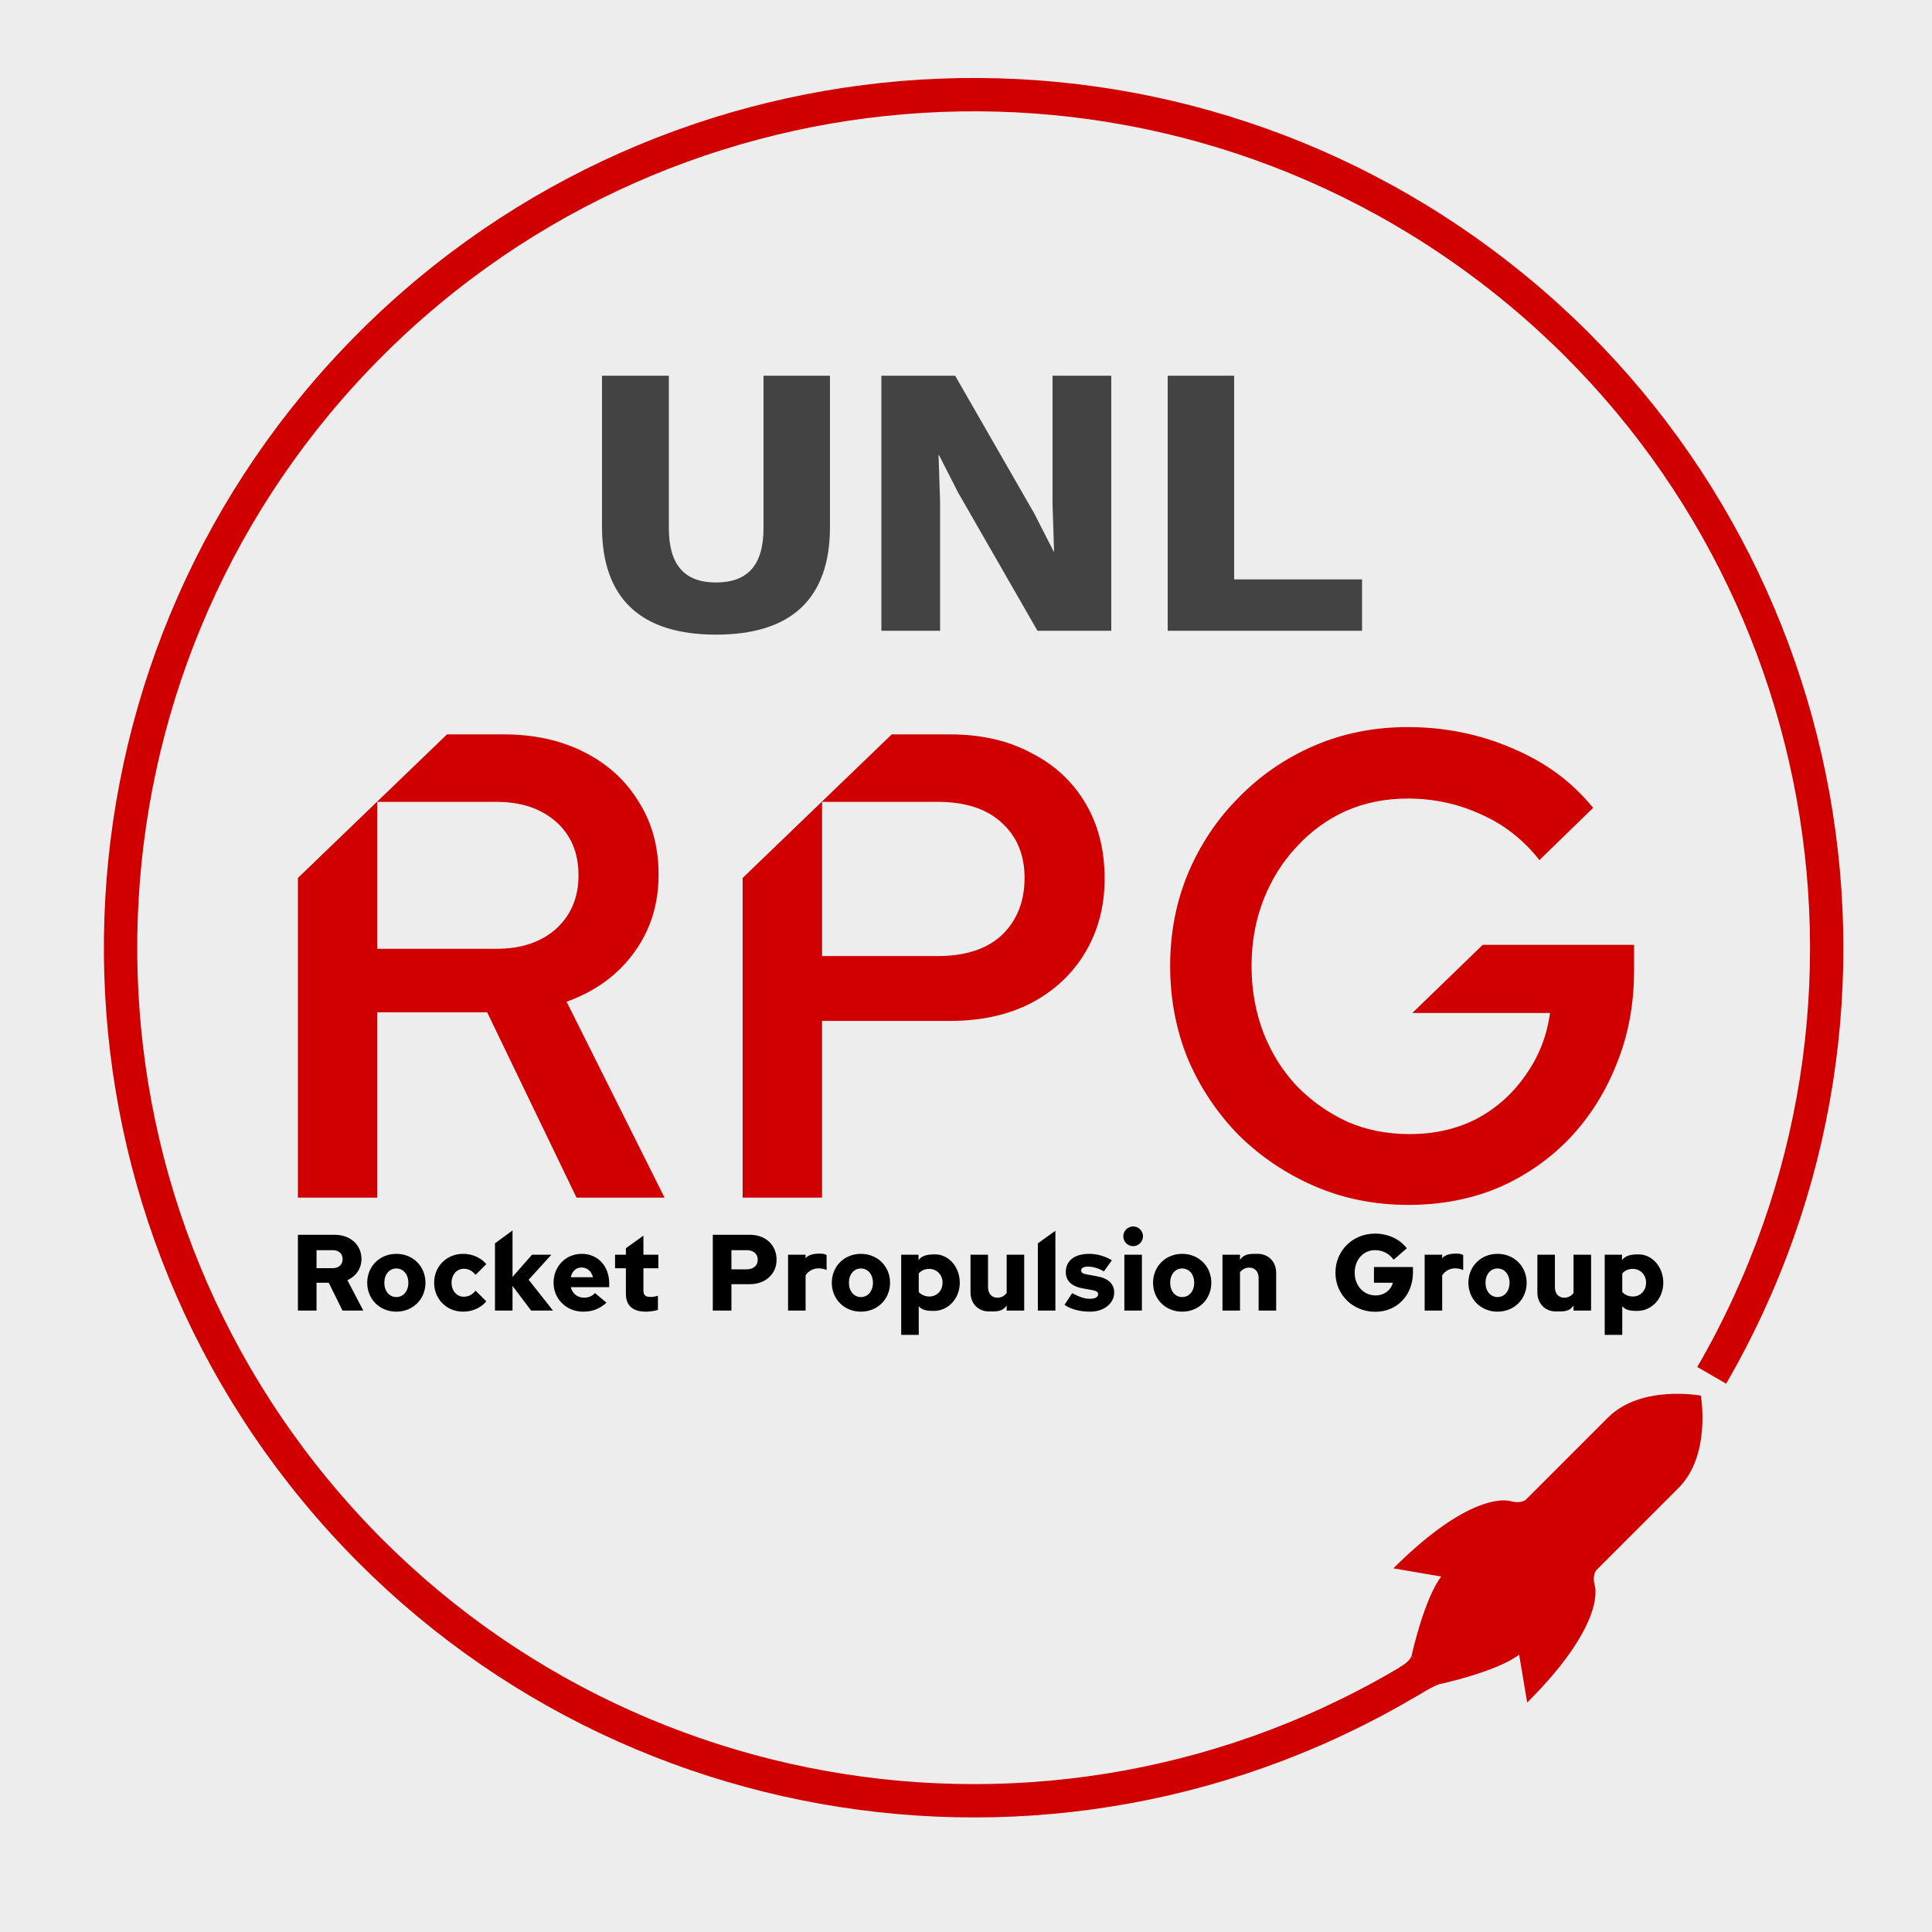
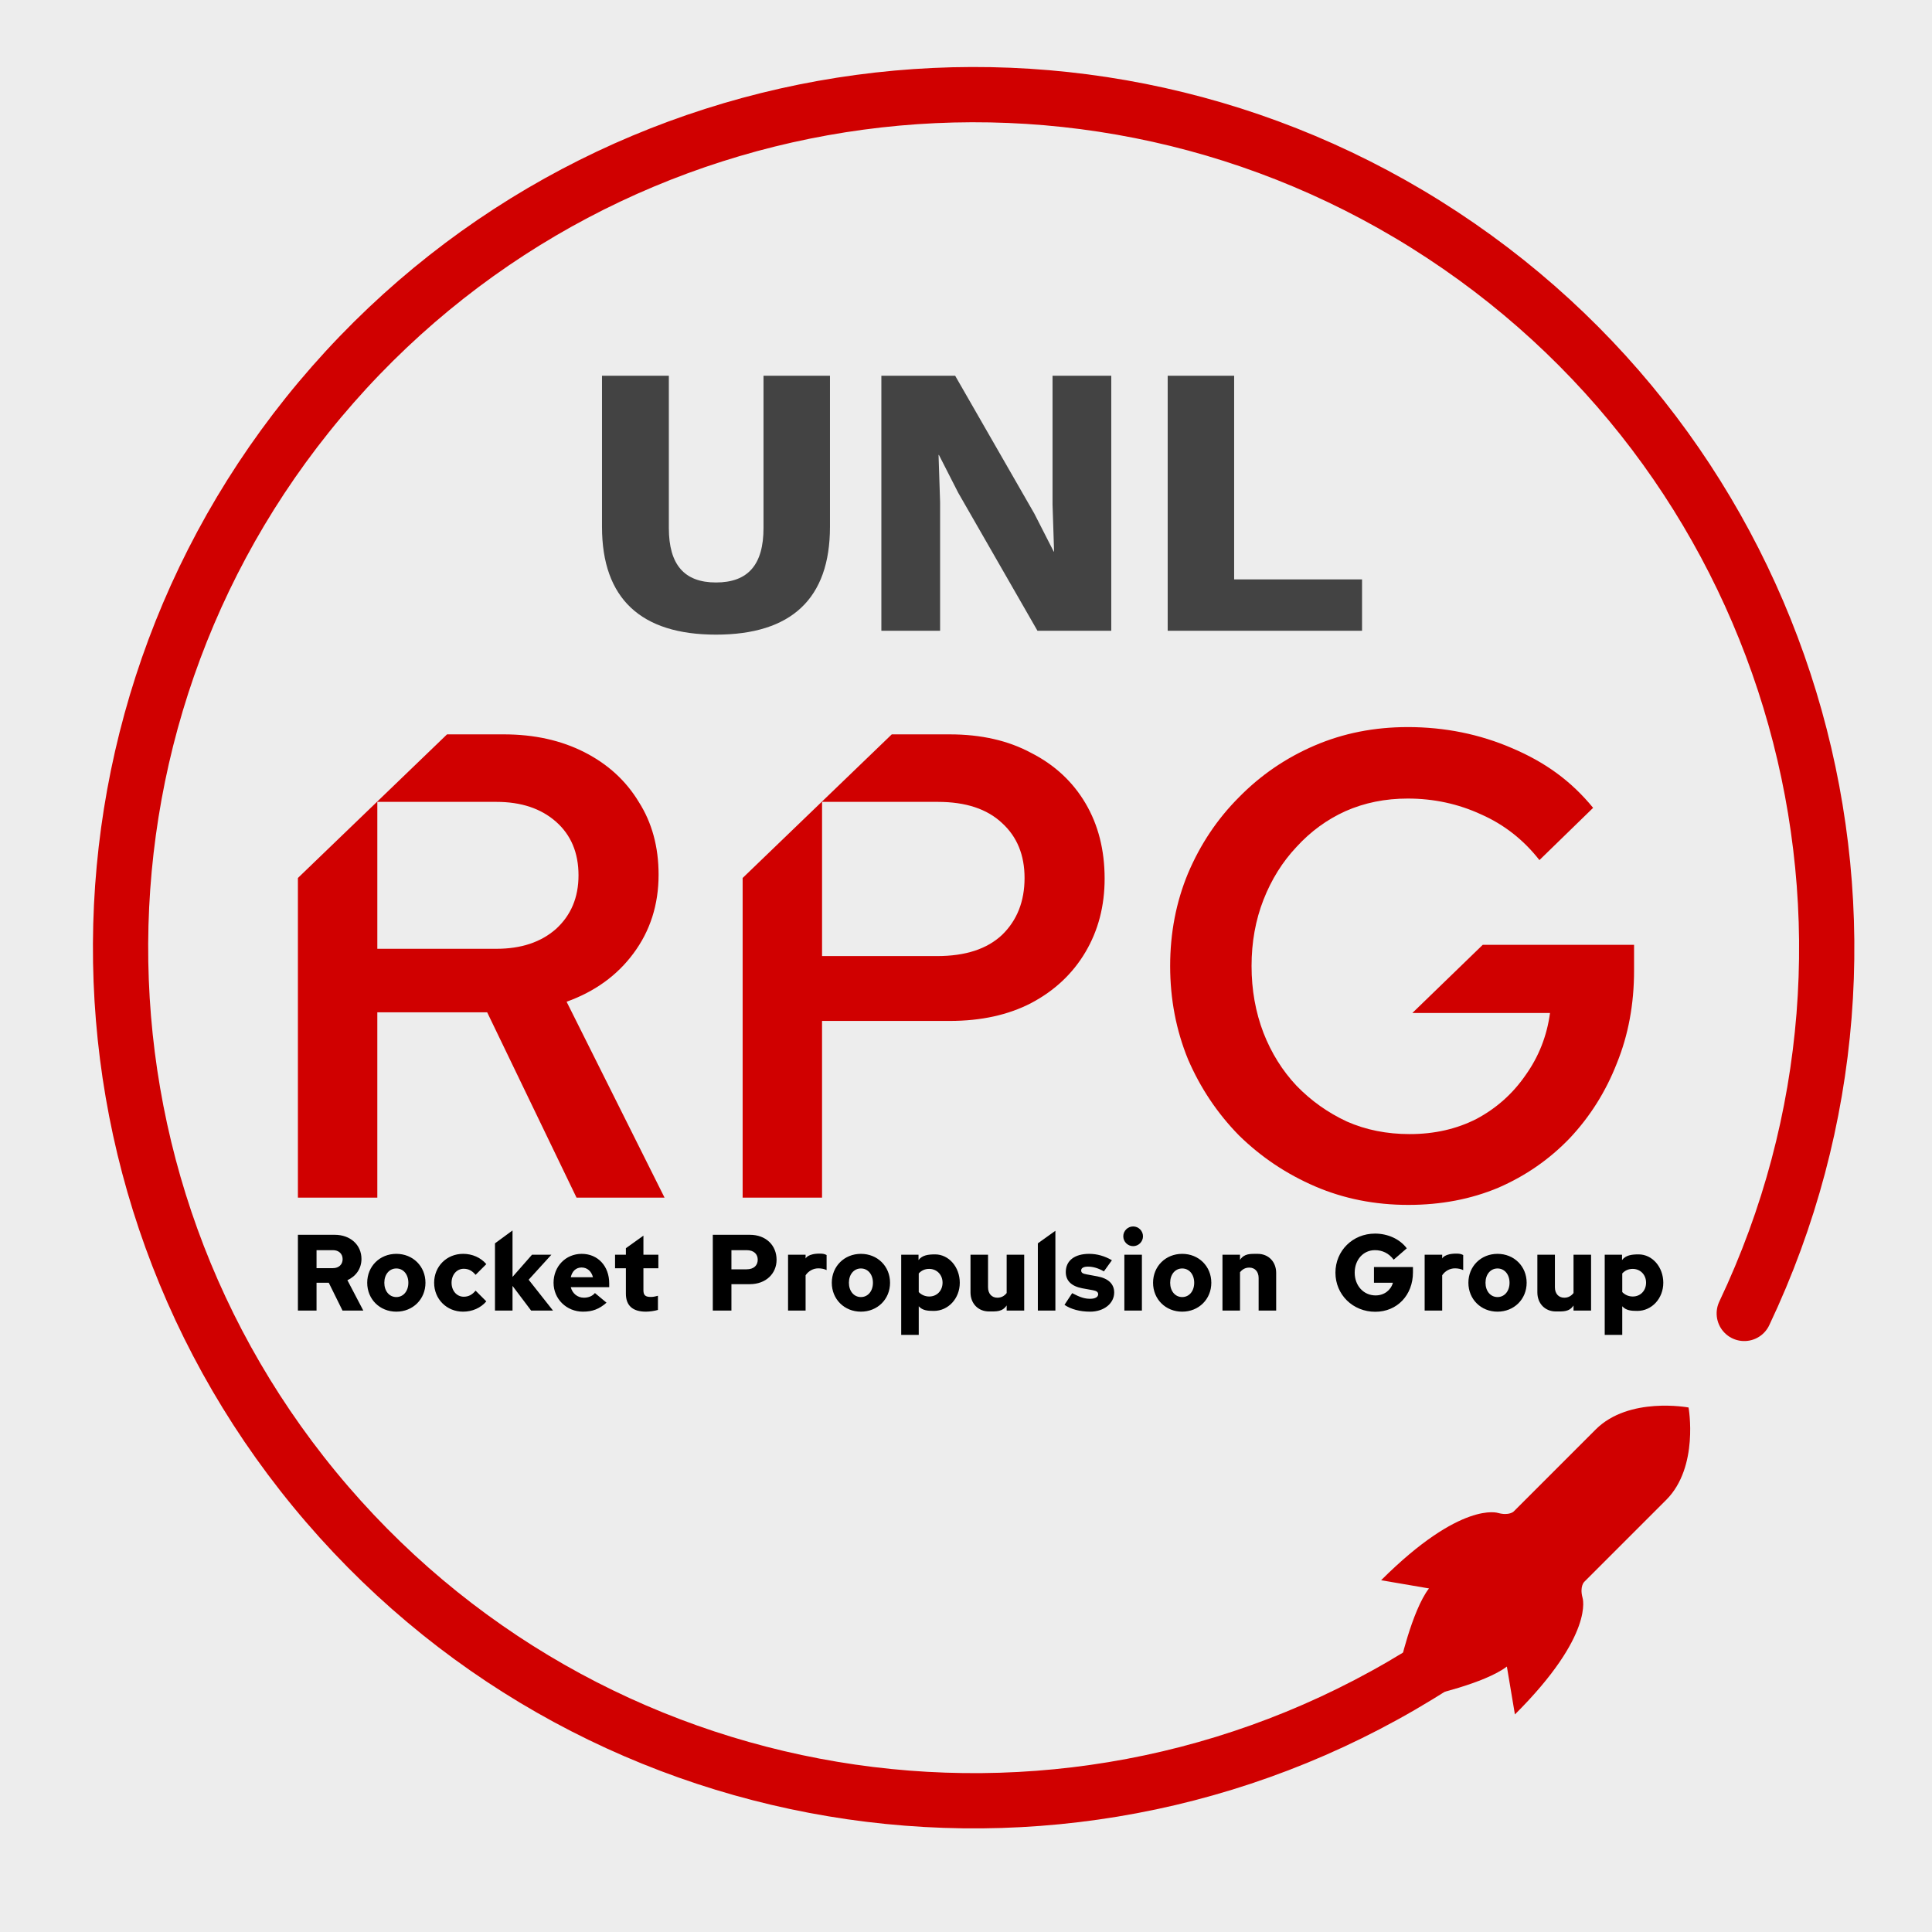
<svg xmlns="http://www.w3.org/2000/svg" width="900" height="900" viewBox="0 0 238.125 238.125" version="1.1" id="svg1">
  <defs id="defs1" />
  <g id="layer1" transform="translate(20.90209,-29.63333)">
    <rect style="fill:#ededed;fill-opacity:1;stroke-width:0.496" id="rect6-0" width="238.125" height="238.125" x="-20.902" y="29.633" />
    <g id="g1">
-       <path style="fill:none;fill-opacity:1;stroke:#d00000;stroke-width:4.11;stroke-linecap:butt;stroke-linejoin:round;stroke-dasharray:none;stroke-opacity:1" id="path14-7" d="M 276.459,55.331 A 105.14,105.14 0 0 1 163.858,137.9 105.14,105.14 0 0 1 68.563,35.843 105.14,105.14 0 0 1 158.647,-70.842 105.14,105.14 0 0 1 275.228,6.007" transform="rotate(45.08517)" />
-       <path id="rect12-6-1-3" style="display:inline;fill:#d00000;fill-opacity:1;stroke-width:6.391;stroke-linejoin:round" d="m 188.731,201.647 c 0,0 -7.351,-1.387 -11.441,2.704 l -10.115,10.115 c 0,0 -0.553,0.547 -1.912,0.183 0,0 -4.535,-1.573 -14.426,8.289 l 5.899,1.008 c -2.126,2.763 -3.656,9.757 -3.656,9.757 l 3.49,3.5 c 0,0 6.999,-1.509 9.768,-3.627 l 0.99,5.902 c 9.891,-9.862 8.332,-14.401 8.332,-14.401 -0.365,-1.361 0.2,-1.925 0.2,-1.925 l 10.115,-10.115 c 4.069,-4.069 2.756,-11.389 2.756,-11.389 z" />
-       <path style="fill:#d00000;stroke-width:0.265" d="m 151.567,235.167 c 1.453,-0.851 1.512,-1.465 1.512,-1.465 l 3.49,3.5 c 0,0 -0.743,0.155 -3.135,1.637 z" id="path1" />
+       <path style="fill:none;fill-opacity:1;stroke:#d00000;stroke-width:6.81;stroke-linecap:round;stroke-linejoin:bevel;stroke-dasharray:none;stroke-opacity:1" id="path14-7" d="M 276.459,55.331 A 105.14,105.14 0 0 1 166.006,138.079 105.14,105.14 0 0 1 68.759,40.149 105.14,105.14 0 0 1 152.28,-69.722 105.14,105.14 0 0 1 272.658,-2.22" transform="rotate(45.08517)" />
+       <path id="rect12-6-1-3" style="display:inline;fill:#d00000;fill-opacity:1;stroke-width:6.391;stroke-linejoin:round" d="m 187.218,203.112 c 0,0 -7.351,-1.387 -11.441,2.704 l -10.115,10.115 c 0,0 -0.553,0.547 -1.912,0.183 0,0 -4.535,-1.573 -14.426,8.289 l 5.899,1.008 c -2.126,2.763 -3.656,9.757 -3.656,9.757 l 3.49,3.5 c 0,0 6.999,-1.509 9.768,-3.627 l 0.99,5.902 c 9.891,-9.862 8.332,-14.401 8.332,-14.401 -0.365,-1.361 0.2,-1.925 0.2,-1.925 l 10.115,-10.115 c 4.069,-4.069 2.756,-11.389 2.756,-11.389 z" />
    </g>
    <path id="path1-3-2" style="font-weight:bold;font-size:23.181px;font-family:'Red Hat Text';-inkscape-font-specification:'Red Hat Text Bold';stroke-width:0.417" d="m 94.351,184.241 c -0.827,0 -1.588,0.087 -2.042,0.701 v -0.661 h -2.135 v 9.882 h 2.162 v -3.528 c 0.454,0.52 1.108,0.572 1.855,0.572 1.788,0 3.203,-1.535 3.203,-3.47 0,-1.935 -1.348,-3.497 -3.043,-3.497 z m -0.721,1.788 c 0.934,0 1.641,0.721 1.641,1.695 0,0.988 -0.694,1.708 -1.641,1.708 -0.507,0 -0.961,-0.2 -1.294,-0.547 v -2.296 c 0.347,-0.374 0.761,-0.561 1.294,-0.561 z m 65.091,-1.882 c -1.602,-0.04 -1.868,0.599 -1.868,0.599 v -0.466 h -2.162 v 6.886 h 2.162 v -4.351 c 0.347,-0.52 0.934,-0.854 1.575,-0.854 0.374,0 0.747,0.08 1.014,0.214 v -1.855 c -0.267,-0.133 -0.414,-0.16 -0.721,-0.173 z m -39.961,-3.35 c -0.667,0 -1.214,0.547 -1.214,1.214 0,0.667 0.547,1.214 1.214,1.214 0.667,0 1.215,-0.547 1.215,-1.214 0,-0.667 -0.547,-1.214 -1.215,-1.214 z m -76.492,0.494 -2.162,1.588 v 8.288 h 2.162 v -3.043 l 2.295,3.043 h 2.696 l -3.003,-3.803 2.803,-3.083 h -2.389 l -2.402,2.736 z m 66.91,0.04 -2.162,1.548 v 8.288 h 2.162 z m 39.387,0.347 c -2.736,0 -4.871,2.108 -4.871,4.818 0,2.709 2.148,4.818 4.911,4.818 2.696,0 4.644,-2.055 4.644,-4.858 v -0.654 h -4.805 v 1.935 h 2.335 c -0.254,0.921 -1.081,1.561 -2.135,1.561 -1.481,0 -2.576,-1.201 -2.576,-2.803 0,-1.588 1.054,-2.776 2.496,-2.776 0.921,0 1.721,0.387 2.309,1.174 l 1.615,-1.401 c -0.867,-1.161 -2.362,-1.815 -3.924,-1.815 z m -132.748,0.147 v 9.342 h 2.295 v -3.43 h 1.508 l 1.695,3.43 h 2.562 l -1.962,-3.75 c 1.054,-0.467 1.735,-1.428 1.735,-2.616 0,-1.735 -1.375,-2.976 -3.296,-2.976 z m 51.135,0 v 9.342 h 2.296 v -3.256 h 2.269 c 1.988,0 3.296,-1.308 3.296,-3.003 0,-1.788 -1.308,-3.083 -3.296,-3.083 z m -8.55,0.107 -2.162,1.548 3.1e-4,0.801 h -1.335 v 1.668 h 1.335 v 3.136 c 0,1.468 0.841,2.215 2.469,2.215 0.44,0 1.081,-0.093 1.481,-0.214 v -1.748 c -0.427,0.12 -0.627,0.147 -0.881,0.147 -0.667,0 -0.908,-0.213 -0.908,-0.827 v -2.709 h 1.842 v -1.668 h -1.842 z m -40.29,1.788 h 2.028 c 0.707,0 1.188,0.44 1.188,1.108 0,0.667 -0.481,1.108 -1.188,1.108 h -2.028 z m 51.136,0 h 1.868 c 0.921,0 1.375,0.507 1.375,1.174 0,0.681 -0.454,1.188 -1.388,1.188 h -1.855 z m 11.01,0.427 c -1.602,-0.04 -1.868,0.599 -1.868,0.599 v -0.466 h -2.162 v 6.886 h 2.162 v -4.351 c 0.347,-0.52 0.934,-0.854 1.575,-0.854 0.374,0 0.747,0.08 1.014,0.214 v -1.855 c -0.267,-0.133 -0.414,-0.16 -0.721,-0.173 z m -52.31,0.027 c -2.042,0 -3.59,1.535 -3.59,3.563 0,2.029 1.548,3.563 3.59,3.563 2.042,0 3.59,-1.535 3.59,-3.563 0,-2.029 -1.548,-3.563 -3.59,-3.563 z m 8.221,0 c -2.015,0 -3.563,1.548 -3.563,3.563 0,2.015 1.548,3.563 3.563,3.563 1.134,0 2.175,-0.454 2.869,-1.268 l -1.321,-1.321 c -0.44,0.52 -0.881,0.747 -1.468,0.747 -0.854,0 -1.495,-0.734 -1.495,-1.722 0,-0.988 0.641,-1.722 1.495,-1.722 0.587,0 1.028,0.227 1.468,0.747 l 1.321,-1.321 c -0.694,-0.814 -1.735,-1.268 -2.869,-1.268 z m 14.627,0 c -1.975,0 -3.47,1.548 -3.47,3.563 0,2.002 1.601,3.563 3.63,3.563 1.161,0 2.002,-0.32 2.896,-1.108 l -1.428,-1.188 c -0.307,0.374 -0.787,0.574 -1.361,0.574 -0.787,0 -1.415,-0.52 -1.615,-1.294 h 4.738 v -0.467 c 0,-2.135 -1.401,-3.643 -3.39,-3.643 z m 34.413,0 c -2.042,0 -3.59,1.535 -3.59,3.563 0,2.029 1.548,3.563 3.59,3.563 2.042,0 3.59,-1.535 3.59,-3.563 0,-2.029 -1.548,-3.563 -3.59,-3.563 z m 28.133,0 c -1.802,0 -2.883,0.841 -2.883,2.242 0,1.068 0.694,1.748 2.029,2.002 l 1.321,0.24 c 0.44,0.08 0.641,0.227 0.641,0.494 0,0.347 -0.374,0.561 -0.988,0.561 -0.667,0 -1.228,-0.174 -2.215,-0.694 l -0.948,1.441 c 0.801,0.547 1.908,0.841 3.163,0.841 1.695,0 2.963,-1.014 2.963,-2.362 0,-1.041 -0.707,-1.735 -2.068,-1.989 l -1.295,-0.24 c -0.534,-0.093 -0.707,-0.214 -0.707,-0.494 0,-0.294 0.307,-0.467 0.827,-0.467 0.641,0 1.281,0.187 1.975,0.587 l 0.987,-1.375 c -0.894,-0.52 -1.842,-0.787 -2.803,-0.787 z m 11.464,0 c -2.042,0 -3.59,1.535 -3.59,3.563 0,2.029 1.548,3.563 3.59,3.563 2.042,0 3.59,-1.535 3.59,-3.563 0,-2.029 -1.548,-3.563 -3.59,-3.563 z m 9.302,0 c -0.894,0 -1.642,-0.058 -2.175,0.743 v -0.636 h -2.162 v 6.886 h 2.162 v -4.724 c 0.307,-0.387 0.68,-0.574 1.147,-0.574 0.694,0 1.148,0.507 1.148,1.281 v 4.017 h 2.162 v -4.644 c 0,-1.375 -0.947,-2.349 -2.282,-2.349 z m 29.564,0 c -2.042,0 -3.59,1.535 -3.59,3.563 0,2.029 1.548,3.563 3.59,3.563 2.042,0 3.59,-1.535 3.59,-3.563 0,-2.029 -1.548,-3.563 -3.59,-3.563 z m 17.389,0.067 c -0.827,0 -1.588,0.087 -2.042,0.701 v -0.661 h -2.135 v 9.882 h 2.162 v -3.528 c 0.454,0.52 1.108,0.572 1.855,0.572 1.788,0 3.203,-1.535 3.203,-3.47 0,-1.935 -1.348,-3.497 -3.043,-3.497 z m -82.346,0.04 v 4.644 c 0,1.375 0.947,2.349 2.282,2.349 0.894,0 1.642,0.058 2.175,-0.743 v 0.636 h 2.162 v -6.886 h -2.162 v 4.724 c -0.307,0.387 -0.681,0.574 -1.148,0.574 -0.694,0 -1.147,-0.507 -1.147,-1.281 v -4.017 z m 18.964,0 v 6.886 h 2.162 v -6.886 z m 50.904,0 v 4.644 c 0,1.375 0.947,2.349 2.282,2.349 0.894,0 1.642,0.065 2.175,-0.736 v 0.629 h 2.162 v -6.886 h -2.162 v 4.724 c -0.307,0.387 -0.681,0.574 -1.148,0.574 -0.694,0 -1.147,-0.507 -1.147,-1.281 v -4.017 z m -117.801,1.575 c 0.694,0 1.214,0.467 1.401,1.201 h -2.736 c 0.173,-0.761 0.654,-1.201 1.335,-1.201 z m -22.834,0.12 c 0.867,0 1.481,0.734 1.481,1.762 0,1.028 -0.614,1.762 -1.481,1.762 -0.867,0 -1.481,-0.734 -1.481,-1.762 0,-1.028 0.614,-1.762 1.481,-1.762 z m 57.261,0 c 0.867,0 1.481,0.734 1.481,1.762 0,1.028 -0.614,1.762 -1.481,1.762 -0.867,0 -1.481,-0.734 -1.481,-1.762 0,-1.028 0.614,-1.762 1.481,-1.762 z m 39.597,0 c 0.867,0 1.481,0.734 1.481,1.762 0,1.028 -0.614,1.762 -1.481,1.762 -0.867,0 -1.481,-0.734 -1.481,-1.762 0,-1.028 0.614,-1.762 1.481,-1.762 z m 38.866,0 c 0.867,0 1.481,0.734 1.481,1.762 0,1.028 -0.614,1.762 -1.481,1.762 -0.867,0 -1.481,-0.734 -1.481,-1.762 0,-1.028 0.614,-1.762 1.481,-1.762 z m 16.669,0.053 c 0.934,0 1.641,0.721 1.641,1.695 0,0.988 -0.694,1.708 -1.641,1.708 -0.507,0 -0.961,-0.2 -1.294,-0.547 v -2.296 c 0.347,-0.374 0.761,-0.56 1.294,-0.56 z" />
    <path id="text35" clip-path="none" mask="none" style="font-weight:600;font-size:139.084px;font-family:'Red Hat Text';-inkscape-font-specification:'Red Hat Text Semi-Bold';letter-spacing:0px;word-spacing:0px;fill:#d00000;stroke-width:1.301;stroke-linecap:round;stroke-linejoin:bevel" d="m 152.606,119.249 c -4.133,0 -7.966,0.761 -11.501,2.284 -3.535,1.523 -6.634,3.644 -9.299,6.363 -2.665,2.665 -4.758,5.791 -6.281,9.38 -1.468,3.535 -2.202,7.341 -2.202,11.419 0,4.078 0.734,7.912 2.202,11.501 1.523,3.535 3.616,6.661 6.281,9.38 2.719,2.665 5.846,4.758 9.38,6.281 3.535,1.523 7.368,2.284 11.501,2.284 4.024,0 7.722,-0.707 11.093,-2.121 3.371,-1.468 6.308,-3.507 8.809,-6.117 2.501,-2.665 4.432,-5.737 5.791,-9.217 1.414,-3.48 2.121,-7.287 2.121,-11.419 v -3.181 h -18.65 l -8.675,8.401 h 16.966 c -0.381,2.828 -1.387,5.384 -3.018,7.668 -1.577,2.284 -3.589,4.078 -6.036,5.383 -2.447,1.251 -5.193,1.876 -8.238,1.876 -2.828,0 -5.411,-0.517 -7.749,-1.55 -2.338,-1.088 -4.405,-2.556 -6.199,-4.405 -1.74,-1.849 -3.1,-4.024 -4.078,-6.525 -0.979,-2.556 -1.468,-5.302 -1.468,-8.239 0,-2.936 0.49,-5.655 1.468,-8.157 0.979,-2.501 2.338,-4.677 4.078,-6.526 1.74,-1.903 3.752,-3.371 6.036,-4.404 2.338,-1.033 4.894,-1.55 7.667,-1.55 3.208,0 6.226,0.652 9.054,1.957 2.828,1.251 5.22,3.127 7.178,5.628 l 6.619,-6.441 c -2.719,-3.317 -5.885,-5.604 -9.963,-7.344 -4.024,-1.74 -8.32,-2.61 -12.888,-2.61 z M 34.196,120.147 15.816,137.847 v 39.397 h 9.788 v -22.839 h 13.54 l 11.012,22.839 H 61.005 L 48.933,153.1 c 3.48,-1.251 6.226,-3.236 8.238,-5.955 2.066,-2.773 3.1,-6.009 3.1,-9.707 0,-3.426 -0.816,-6.416 -2.447,-8.972 -1.577,-2.61 -3.806,-4.649 -6.688,-6.118 -2.882,-1.468 -6.199,-2.202 -9.951,-2.202 z m 54.814,0 -18.38,17.701 v 39.397 h 9.788 v -21.779 h 15.742 c 3.861,0 7.205,-0.734 10.033,-2.202 2.882,-1.523 5.112,-3.616 6.689,-6.281 1.577,-2.665 2.365,-5.683 2.365,-9.054 0,-3.535 -0.788,-6.634 -2.365,-9.299 -1.577,-2.665 -3.807,-4.731 -6.689,-6.199 -2.828,-1.523 -6.172,-2.284 -10.033,-2.284 z m -63.405,8.32 h 14.682 c 3.045,0 5.492,0.816 7.341,2.447 1.849,1.631 2.773,3.834 2.773,6.607 0,2.719 -0.924,4.921 -2.773,6.607 -1.849,1.631 -4.296,2.447 -7.341,2.447 H 25.605 Z m 54.814,0 h 14.274 c 3.426,0 6.063,0.87 7.912,2.61 1.849,1.686 2.773,3.942 2.773,6.77 0,2.882 -0.924,5.22 -2.773,7.015 -1.849,1.74 -4.513,2.61 -7.994,2.61 H 80.419 Z" />
    <path style="font-weight:bold;font-size:47.625px;font-family:'Work Sans';-inkscape-font-specification:'Work Sans Bold';fill:#434343;stroke-width:0.724" d="m 81.394,75.946 h -8.191 v 18.764 c 0,4.524 -1.905,6.715 -5.858,6.715 -3.905,0 -5.81,-2.191 -5.81,-6.715 v -18.764 h -8.239 v 18.621 c 0,8.858 4.81,13.287 14.049,13.287 9.287,0 14.049,-4.429 14.049,-13.287 z m 34.671,0 h -7.239 v 15.859 l 0.191,5.81 h -0.048 l -2.381,-4.667 -9.763,-17.002 h -9.096 v 31.432 h 7.239 V 91.519 l -0.191,-5.81 h 0.048 l 2.381,4.667 9.763,17.002 h 9.096 z m 15.145,25.098 V 75.946 h -8.191 v 31.432 h 23.955 v -6.334 z" id="text7-5" aria-label="UNL" />
  </g>
</svg>
